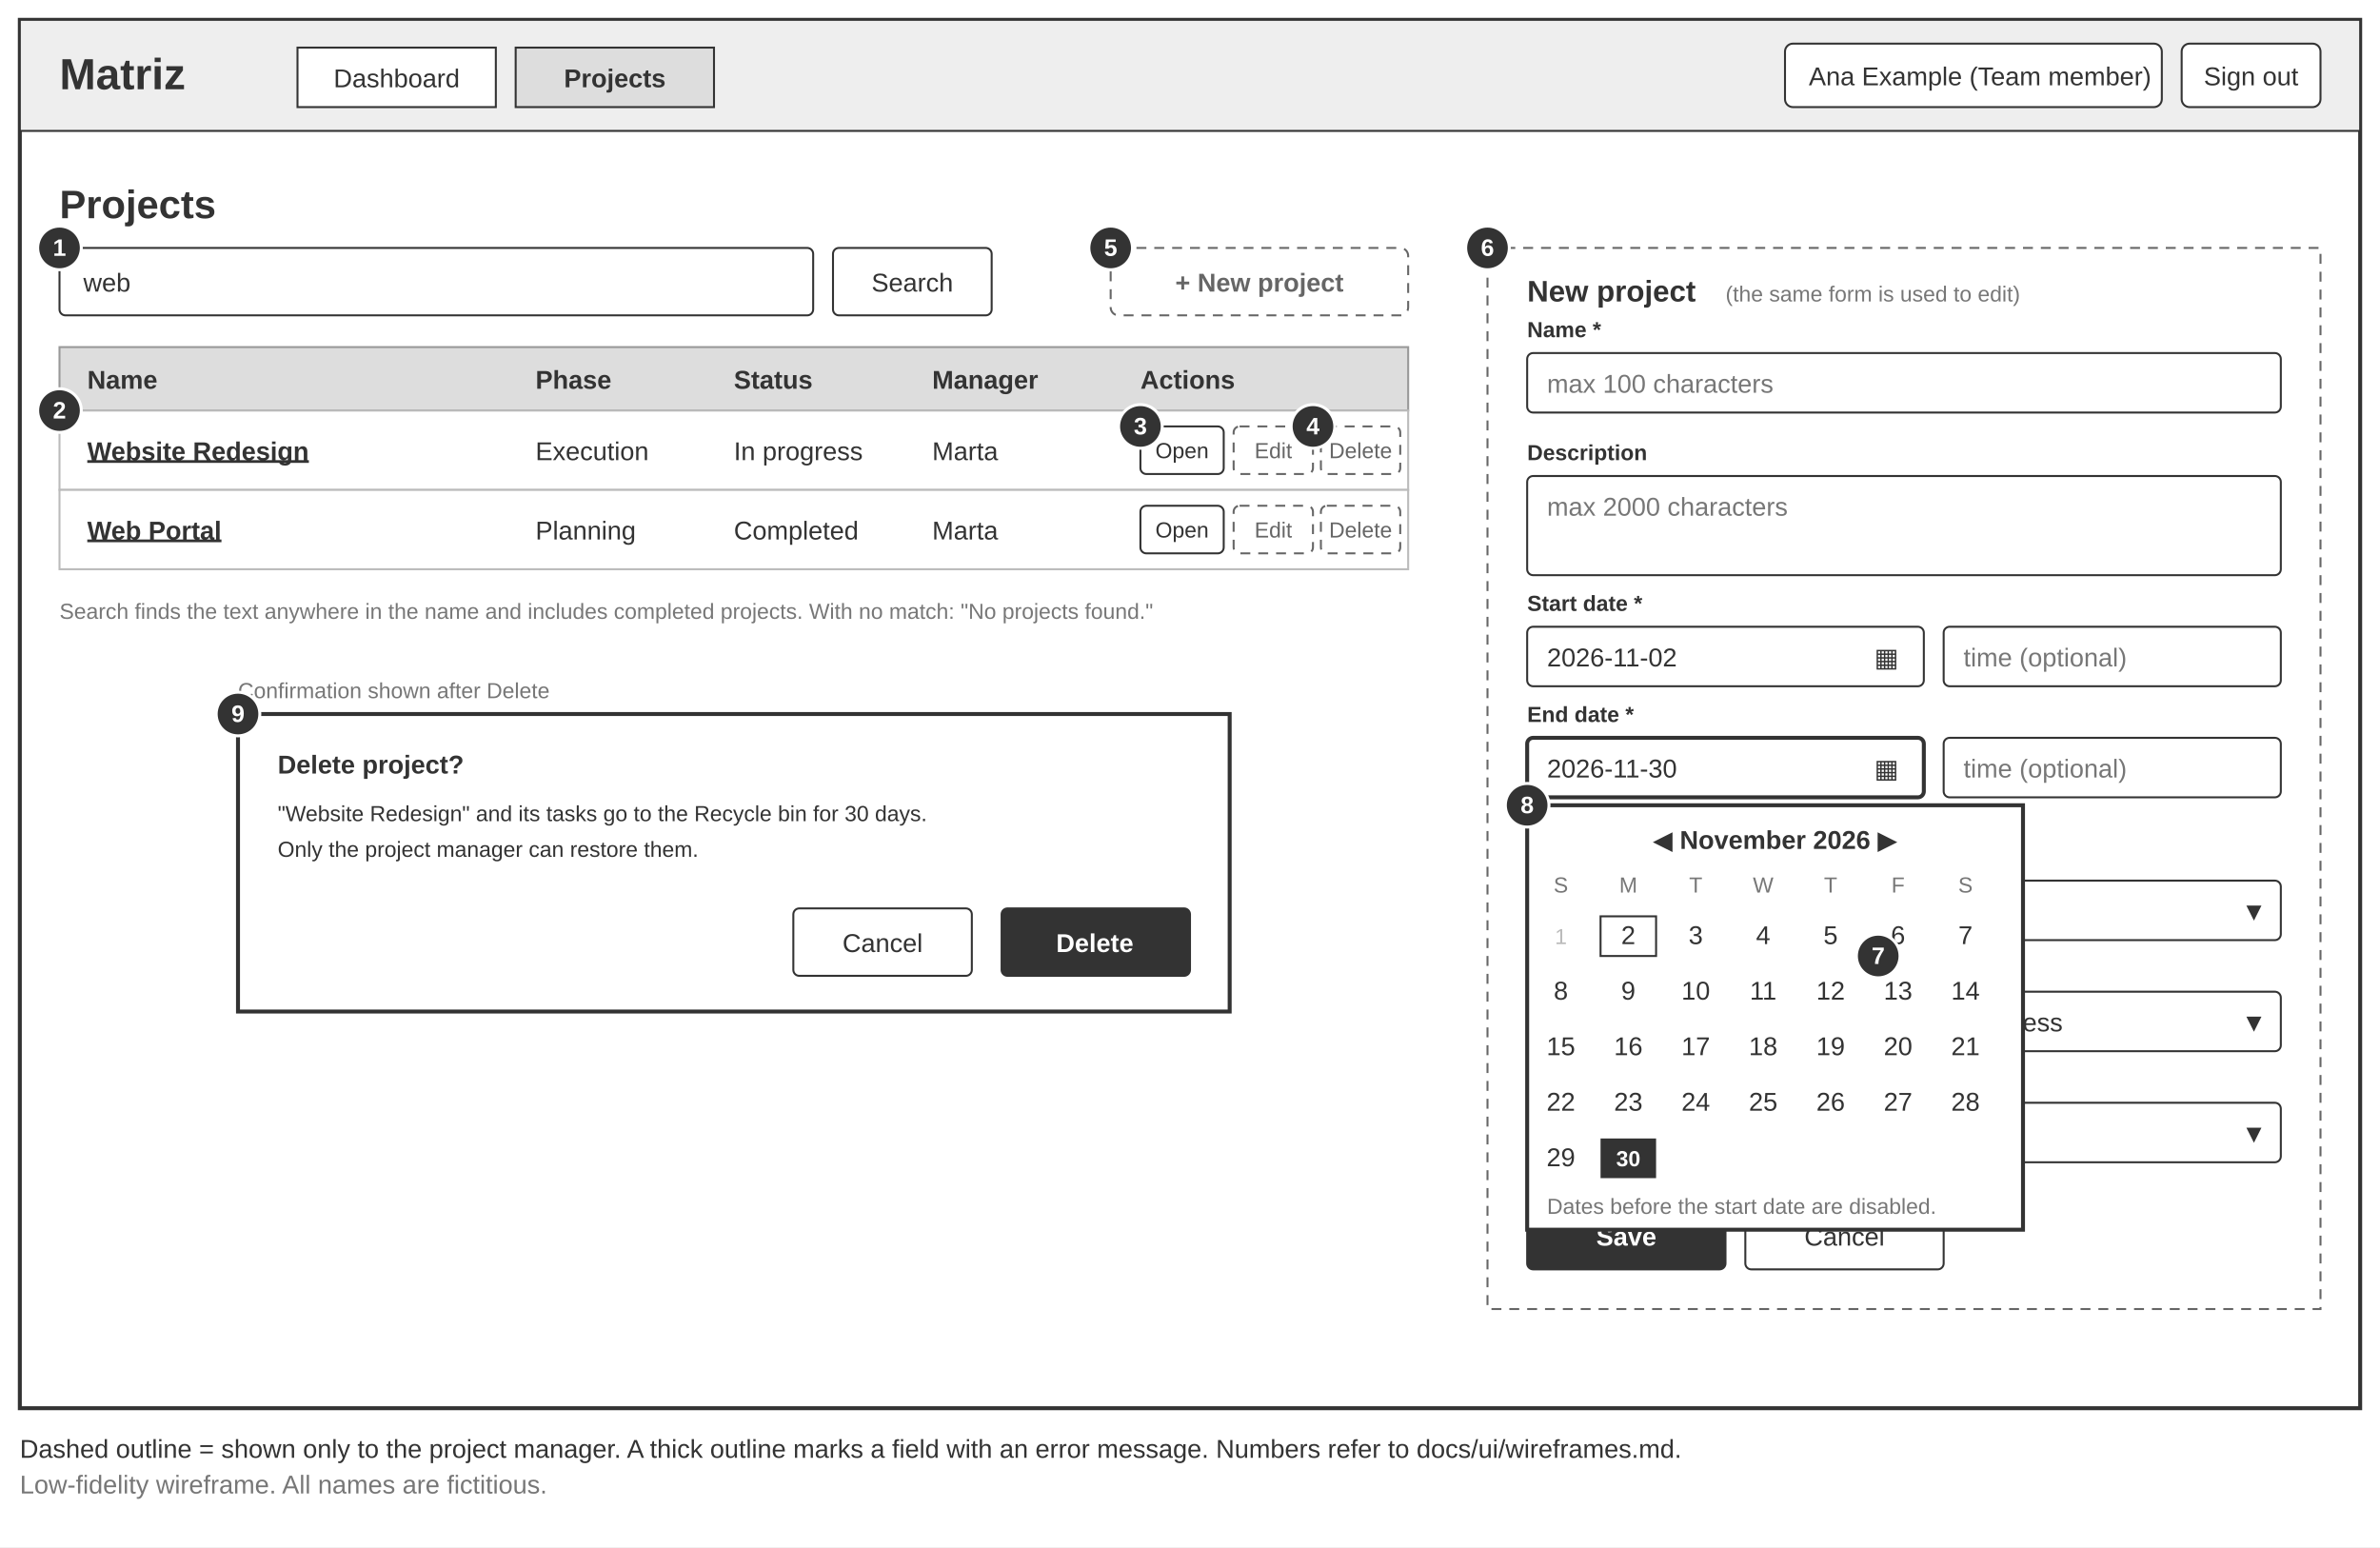
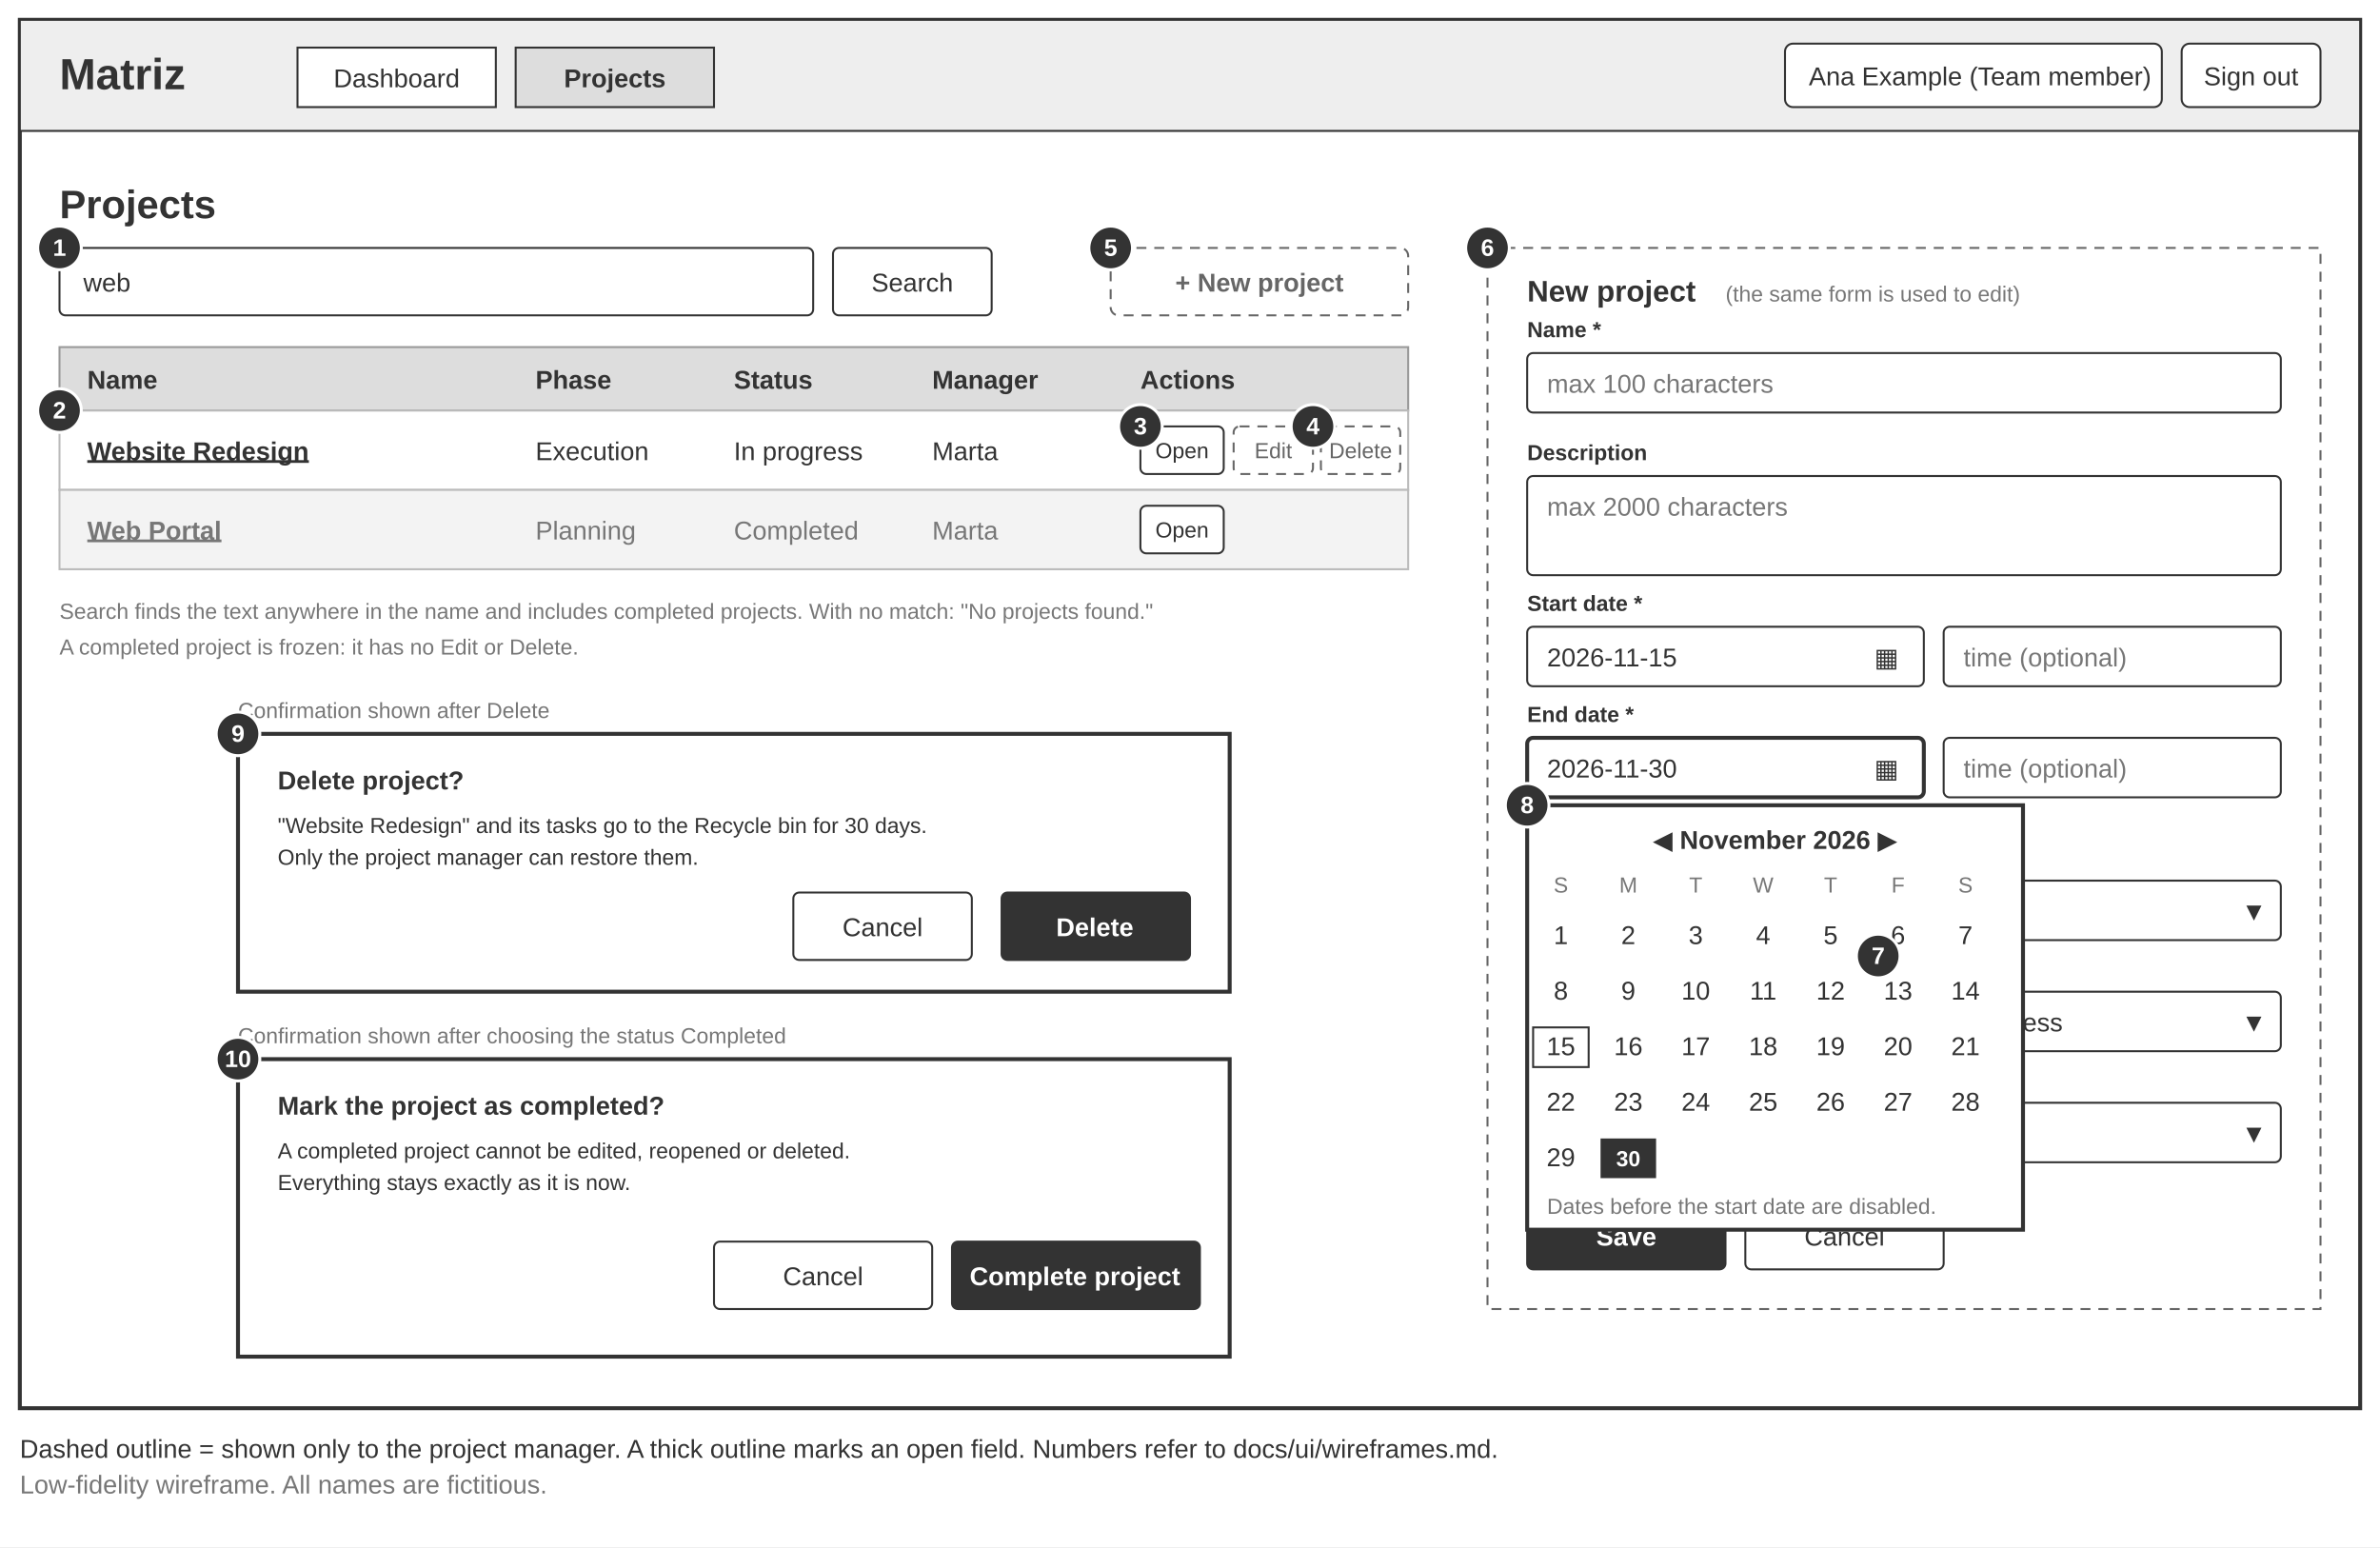
<svg xmlns="http://www.w3.org/2000/svg" viewBox="0 0 1200 780" width="1200" height="780">
  <style>
    text{font-family:Arial,Helvetica,sans-serif;font-size:13px;fill:#333}
    .g{fill:#777}.b{font-weight:bold}.s{font-size:11px}.m{text-anchor:middle}.w{fill:#fff}.l{font-size:20px;font-weight:bold}.u{text-decoration:underline}
    .box{fill:#fff;stroke:#333}.bar{fill:#eee;stroke:#333}.sel{fill:#ddd;stroke:#333}.dash{fill:#fff;stroke:#666;stroke-dasharray:5 4}
    .hd{fill:#ddd;stroke:#999}.row{fill:#fff;stroke:#bbb}.dark{fill:#333;stroke:#333}.err{fill:#fff;stroke:#333;stroke-width:2}
    .c{fill:#333;stroke:#fff;stroke-width:1.5}.n{font-size:12px;font-weight:bold;fill:#fff;text-anchor:middle}
  </style>
  <rect x="0" y="0" width="1200" height="780" fill="#ffffff" />
  <rect x="10" y="10" width="1180" height="700" fill="#ffffff" stroke="#333333" stroke-width="2" />
  <rect class="bar" x="10" y="10" width="1180" height="56" />
  <text x="30" y="45" style="font-size:22px;font-weight:bold">Matriz</text>
  <rect class="box" x="150" y="24" width="100" height="30" />
  <text x="200" y="44" class="m">Dashboard</text>
  <rect class="sel" x="260" y="24" width="100" height="30" />
  <text x="310" y="44" class="m b">Projects</text>
  <rect class="box" x="900" y="22" width="190" height="32" rx="4" />
  <text x="912" y="43">Ana Example (Team member)</text>
  <rect class="box" x="1100" y="22" width="70" height="32" rx="4" />
  <text x="1135" y="43" class="m">Sign out</text>
  <text x="30" y="110" class="l">Projects</text>
  <rect class="box" x="30" y="125" width="380" height="34" rx="3" />
  <text x="42" y="147">web</text>
  <rect class="box" x="420" y="125" width="80" height="34" rx="3" />
  <text x="460" y="147" class="m">Search</text>
  <rect class="dash" x="560" y="125" width="150" height="34" rx="4" />
  <text x="635" y="147" class="m b" style="fill:#666">+ New project</text>
  <rect class="hd" x="30" y="175" width="680" height="32" />
  <text x="44" y="196" class="b">Name</text>
  <text x="270" y="196" class="b">Phase</text>
  <text x="370" y="196" class="b">Status</text>
  <text x="470" y="196" class="b">Manager</text>
  <text x="575" y="196" class="b">Actions</text>
  <rect class="row" x="30" y="207" width="680" height="40" />
  <text x="44" y="232" class="u b">Website Redesign</text>
  <text x="270" y="232">Execution</text>
  <text x="370" y="232">In progress</text>
  <text x="470" y="232">Marta</text>
  <rect class="box" x="575" y="215" width="42" height="24" rx="3" />
  <text x="596" y="231" class="m s">Open</text>
  <rect class="dash" x="622" y="215" width="40" height="24" rx="3" />
  <text x="642" y="231" class="m s" style="fill:#666">Edit</text>
  <rect class="dash" x="666" y="215" width="40" height="24" rx="3" />
  <text x="686" y="231" class="m s" style="fill:#666">Delete</text>
-   <rect class="row" x="30" y="247" width="680" height="40" />
-   <text x="44" y="272" class="u b">Web Portal</text>
-   <text x="270" y="272">Planning</text>
-   <text x="370" y="272">Completed</text>
-   <text x="470" y="272">Marta</text>
+   <rect class="row" x="30" y="247" width="680" height="40" style="fill:#f3f3f3" />
+   <text x="44" y="272" class="u b g">Web Portal</text>
+   <text x="270" y="272" class="g">Planning</text>
+   <text x="370" y="272" class="g">Completed</text>
+   <text x="470" y="272" class="g">Marta</text>
  <rect class="box" x="575" y="255" width="42" height="24" rx="3" />
  <text x="596" y="271" class="m s">Open</text>
-   <rect class="dash" x="622" y="255" width="40" height="24" rx="3" />
-   <text x="642" y="271" class="m s" style="fill:#666">Edit</text>
-   <rect class="dash" x="666" y="255" width="40" height="24" rx="3" />
-   <text x="686" y="271" class="m s" style="fill:#666">Delete</text>
  <text x="30" y="312" class="s g">Search finds the text anywhere in the name and includes completed projects. With no match: "No projects found."</text>
-   <text x="120" y="352" class="s g">Confirmation shown after Delete</text>
-   <rect x="120" y="360" width="500" height="150" fill="#ffffff" stroke="#333333" stroke-width="2" />
-   <text x="140" y="390" class="b">Delete project?</text>
-   <text x="140" y="414" class="s">"Website Redesign" and its tasks go to the Recycle bin for 30 days.</text>
-   <text x="140" y="432" class="s">Only the project manager can restore them.</text>
-   <rect class="box" x="400" y="458" width="90" height="34" rx="3" />
-   <text x="445" y="480" class="m">Cancel</text>
-   <rect class="dark" x="505" y="458" width="95" height="34" rx="3" />
-   <text x="552" y="480" class="m w b">Delete</text>
+   <text x="30" y="330" class="s g">A completed project is frozen: it has no Edit or Delete.</text>
+   <text x="120" y="362" class="s g">Confirmation shown after Delete</text>
+   <rect x="120" y="370" width="500" height="130" fill="#ffffff" stroke="#333333" stroke-width="2" />
+   <text x="140" y="398" class="b">Delete project?</text>
+   <text x="140" y="420" class="s">"Website Redesign" and its tasks go to the Recycle bin for 30 days.</text>
+   <text x="140" y="436" class="s">Only the project manager can restore them.</text>
+   <rect class="box" x="400" y="450" width="90" height="34" rx="3" />
+   <text x="445" y="472" class="m">Cancel</text>
+   <rect class="dark" x="505" y="450" width="95" height="34" rx="3" />
+   <text x="552" y="472" class="m w b">Delete</text>
+   <text x="120" y="526" class="s g">Confirmation shown after choosing the status Completed</text>
+   <rect x="120" y="534" width="500" height="150" fill="#ffffff" stroke="#333333" stroke-width="2" />
+   <text x="140" y="562" class="b">Mark the project as completed?</text>
+   <text x="140" y="584" class="s">A completed project cannot be edited, reopened or deleted.</text>
+   <text x="140" y="600" class="s">Everything stays exactly as it is now.</text>
+   <rect class="box" x="360" y="626" width="110" height="34" rx="3" />
+   <text x="415" y="648" class="m">Cancel</text>
+   <rect class="dark" x="480" y="626" width="125" height="34" rx="3" />
+   <text x="542" y="648" class="m w b">Complete project</text>
  <rect class="dash" x="750" y="125" width="420" height="535" />
  <text x="770" y="152" class="b" style="font-size:15px">New project</text>
  <text x="870" y="152" class="s g">(the same form is used to edit)</text>
  <text x="770" y="170" class="s b">Name *</text>
  <rect class="box" x="770" y="178" width="380" height="30" rx="3" />
  <text x="780" y="198" class="g">max 100 characters</text>
  <text x="770" y="232" class="s b">Description</text>
  <rect class="box" x="770" y="240" width="380" height="50" rx="3" />
  <text x="780" y="260" class="g">max 2000 characters</text>
  <text x="770" y="308" class="s b">Start date *</text>
  <rect class="box" x="770" y="316" width="200" height="30" rx="3" />
-   <text x="780" y="336">2026-11-02</text>
+   <text x="780" y="336">2026-11-15</text>
  <text x="945" y="336">▦</text>
  <rect class="box" x="980" y="316" width="170" height="30" rx="3" />
  <text x="990" y="336" class="g">time (optional)</text>
  <text x="770" y="364" class="s b">End date *</text>
  <rect class="err" x="770" y="372" width="200" height="30" rx="3" />
  <text x="780" y="392">2026-11-30</text>
  <text x="945" y="392">▦</text>
  <rect class="box" x="980" y="372" width="170" height="30" rx="3" />
  <text x="990" y="392" class="g">time (optional)</text>
  <text x="770" y="436" class="s b">Time zone</text>
  <rect class="box" x="770" y="444" width="380" height="30" rx="3" />
  <text x="780" y="464">Lisbon (default)</text>
  <text x="1130" y="464">▼</text>
  <text x="770" y="492" class="s b">Phase</text>
  <rect class="box" x="770" y="500" width="185" height="30" rx="3" />
  <text x="780" y="520">Execution</text>
  <text x="935" y="520">▼</text>
  <text x="965" y="492" class="s b">Status</text>
  <rect class="box" x="965" y="500" width="185" height="30" rx="3" />
  <text x="975" y="520">In progress</text>
  <text x="1130" y="520">▼</text>
  <text x="770" y="548" class="s b">Manager *</text>
  <rect class="box" x="770" y="556" width="380" height="30" rx="3" />
  <text x="780" y="576">Marta</text>
  <text x="1130" y="576">▼</text>
  <rect class="dark" x="770" y="606" width="100" height="34" rx="3" />
  <text x="820" y="628" class="m w b">Save</text>
  <rect class="box" x="880" y="606" width="100" height="34" rx="3" />
  <text x="930" y="628" class="m">Cancel</text>
  <rect x="770" y="406" width="250" height="214" fill="#ffffff" stroke="#333333" stroke-width="2" />
  <text x="895" y="428" class="m b">◀   November 2026   ▶</text>
  <text x="787" y="450" class="m s g">S</text>
  <text x="821" y="450" class="m s g">M</text>
  <text x="855" y="450" class="m s g">T</text>
  <text x="889" y="450" class="m s g">W</text>
  <text x="923" y="450" class="m s g">T</text>
  <text x="957" y="450" class="m s g">F</text>
  <text x="991" y="450" class="m s g">S</text>
-   <text x="787" y="476" class="m s" style="fill:#bbb">1</text>
-   <rect x="807" y="462" width="28" height="20" fill="#ffffff" stroke="#333333" />
-   <g class="m s">
+   <g class="m s" style="fill:#bbb">
+     <text x="787" y="476">1</text>
    <text x="821" y="476">2</text>
    <text x="855" y="476">3</text>
    <text x="889" y="476">4</text>
    <text x="923" y="476">5</text>
    <text x="957" y="476">6</text>
    <text x="991" y="476">7</text>
    <text x="787" y="504">8</text>
    <text x="821" y="504">9</text>
    <text x="855" y="504">10</text>
    <text x="889" y="504">11</text>
    <text x="923" y="504">12</text>
    <text x="957" y="504">13</text>
    <text x="991" y="504">14</text>
+   </g>
+   <rect x="773" y="518" width="28" height="20" fill="#ffffff" stroke="#333333" />
+   <g class="m s">
    <text x="787" y="532">15</text>
    <text x="821" y="532">16</text>
    <text x="855" y="532">17</text>
    <text x="889" y="532">18</text>
    <text x="923" y="532">19</text>
    <text x="957" y="532">20</text>
    <text x="991" y="532">21</text>
    <text x="787" y="560">22</text>
    <text x="821" y="560">23</text>
    <text x="855" y="560">24</text>
    <text x="889" y="560">25</text>
    <text x="923" y="560">26</text>
    <text x="957" y="560">27</text>
    <text x="991" y="560">28</text>
    <text x="787" y="588">29</text>
  </g>
  <rect x="807" y="574" width="28" height="20" fill="#333333" />
  <text x="821" y="588" class="m s w b">30</text>
  <text x="780" y="612" class="s g">Dates before the start date are disabled.</text>
  <circle class="c" cx="30" cy="125" r="11" />
  <text class="n" x="30" y="129">1</text>
  <circle class="c" cx="30" cy="207" r="11" />
  <text class="n" x="30" y="211">2</text>
  <circle class="c" cx="575" cy="215" r="11" />
  <text class="n" x="575" y="219">3</text>
  <circle class="c" cx="662" cy="215" r="11" />
  <text class="n" x="662" y="219">4</text>
  <circle class="c" cx="560" cy="125" r="11" />
  <text class="n" x="560" y="129">5</text>
  <circle class="c" cx="750" cy="125" r="11" />
  <text class="n" x="750" y="129">6</text>
-   <circle class="c" cx="965" cy="492" r="11" transform="translate(-18 -10)" />
+   <circle class="c" cx="947" cy="482" r="11" />
  <text class="n" x="947" y="486">7</text>
  <circle class="c" cx="770" cy="406" r="11" />
  <text class="n" x="770" y="410">8</text>
-   <circle class="c" cx="120" cy="360" r="11" />
-   <text class="n" x="120" y="364">9</text>
-   <text x="10" y="735">Dashed outline = shown only to the project manager. A thick outline marks a field with an error message. Numbers refer to docs/ui/wireframes.md.</text>
+   <circle class="c" cx="120" cy="370" r="11" />
+   <text class="n" x="120" y="374">9</text>
+   <circle class="c" cx="120" cy="534" r="11" />
+   <text class="n" x="120" y="538">10</text>
+   <text x="10" y="735">Dashed outline = shown only to the project manager. A thick outline marks an open field. Numbers refer to docs/ui/wireframes.md.</text>
  <text x="10" y="753" class="g">Low-fidelity wireframe. All names are fictitious.</text>
</svg>
